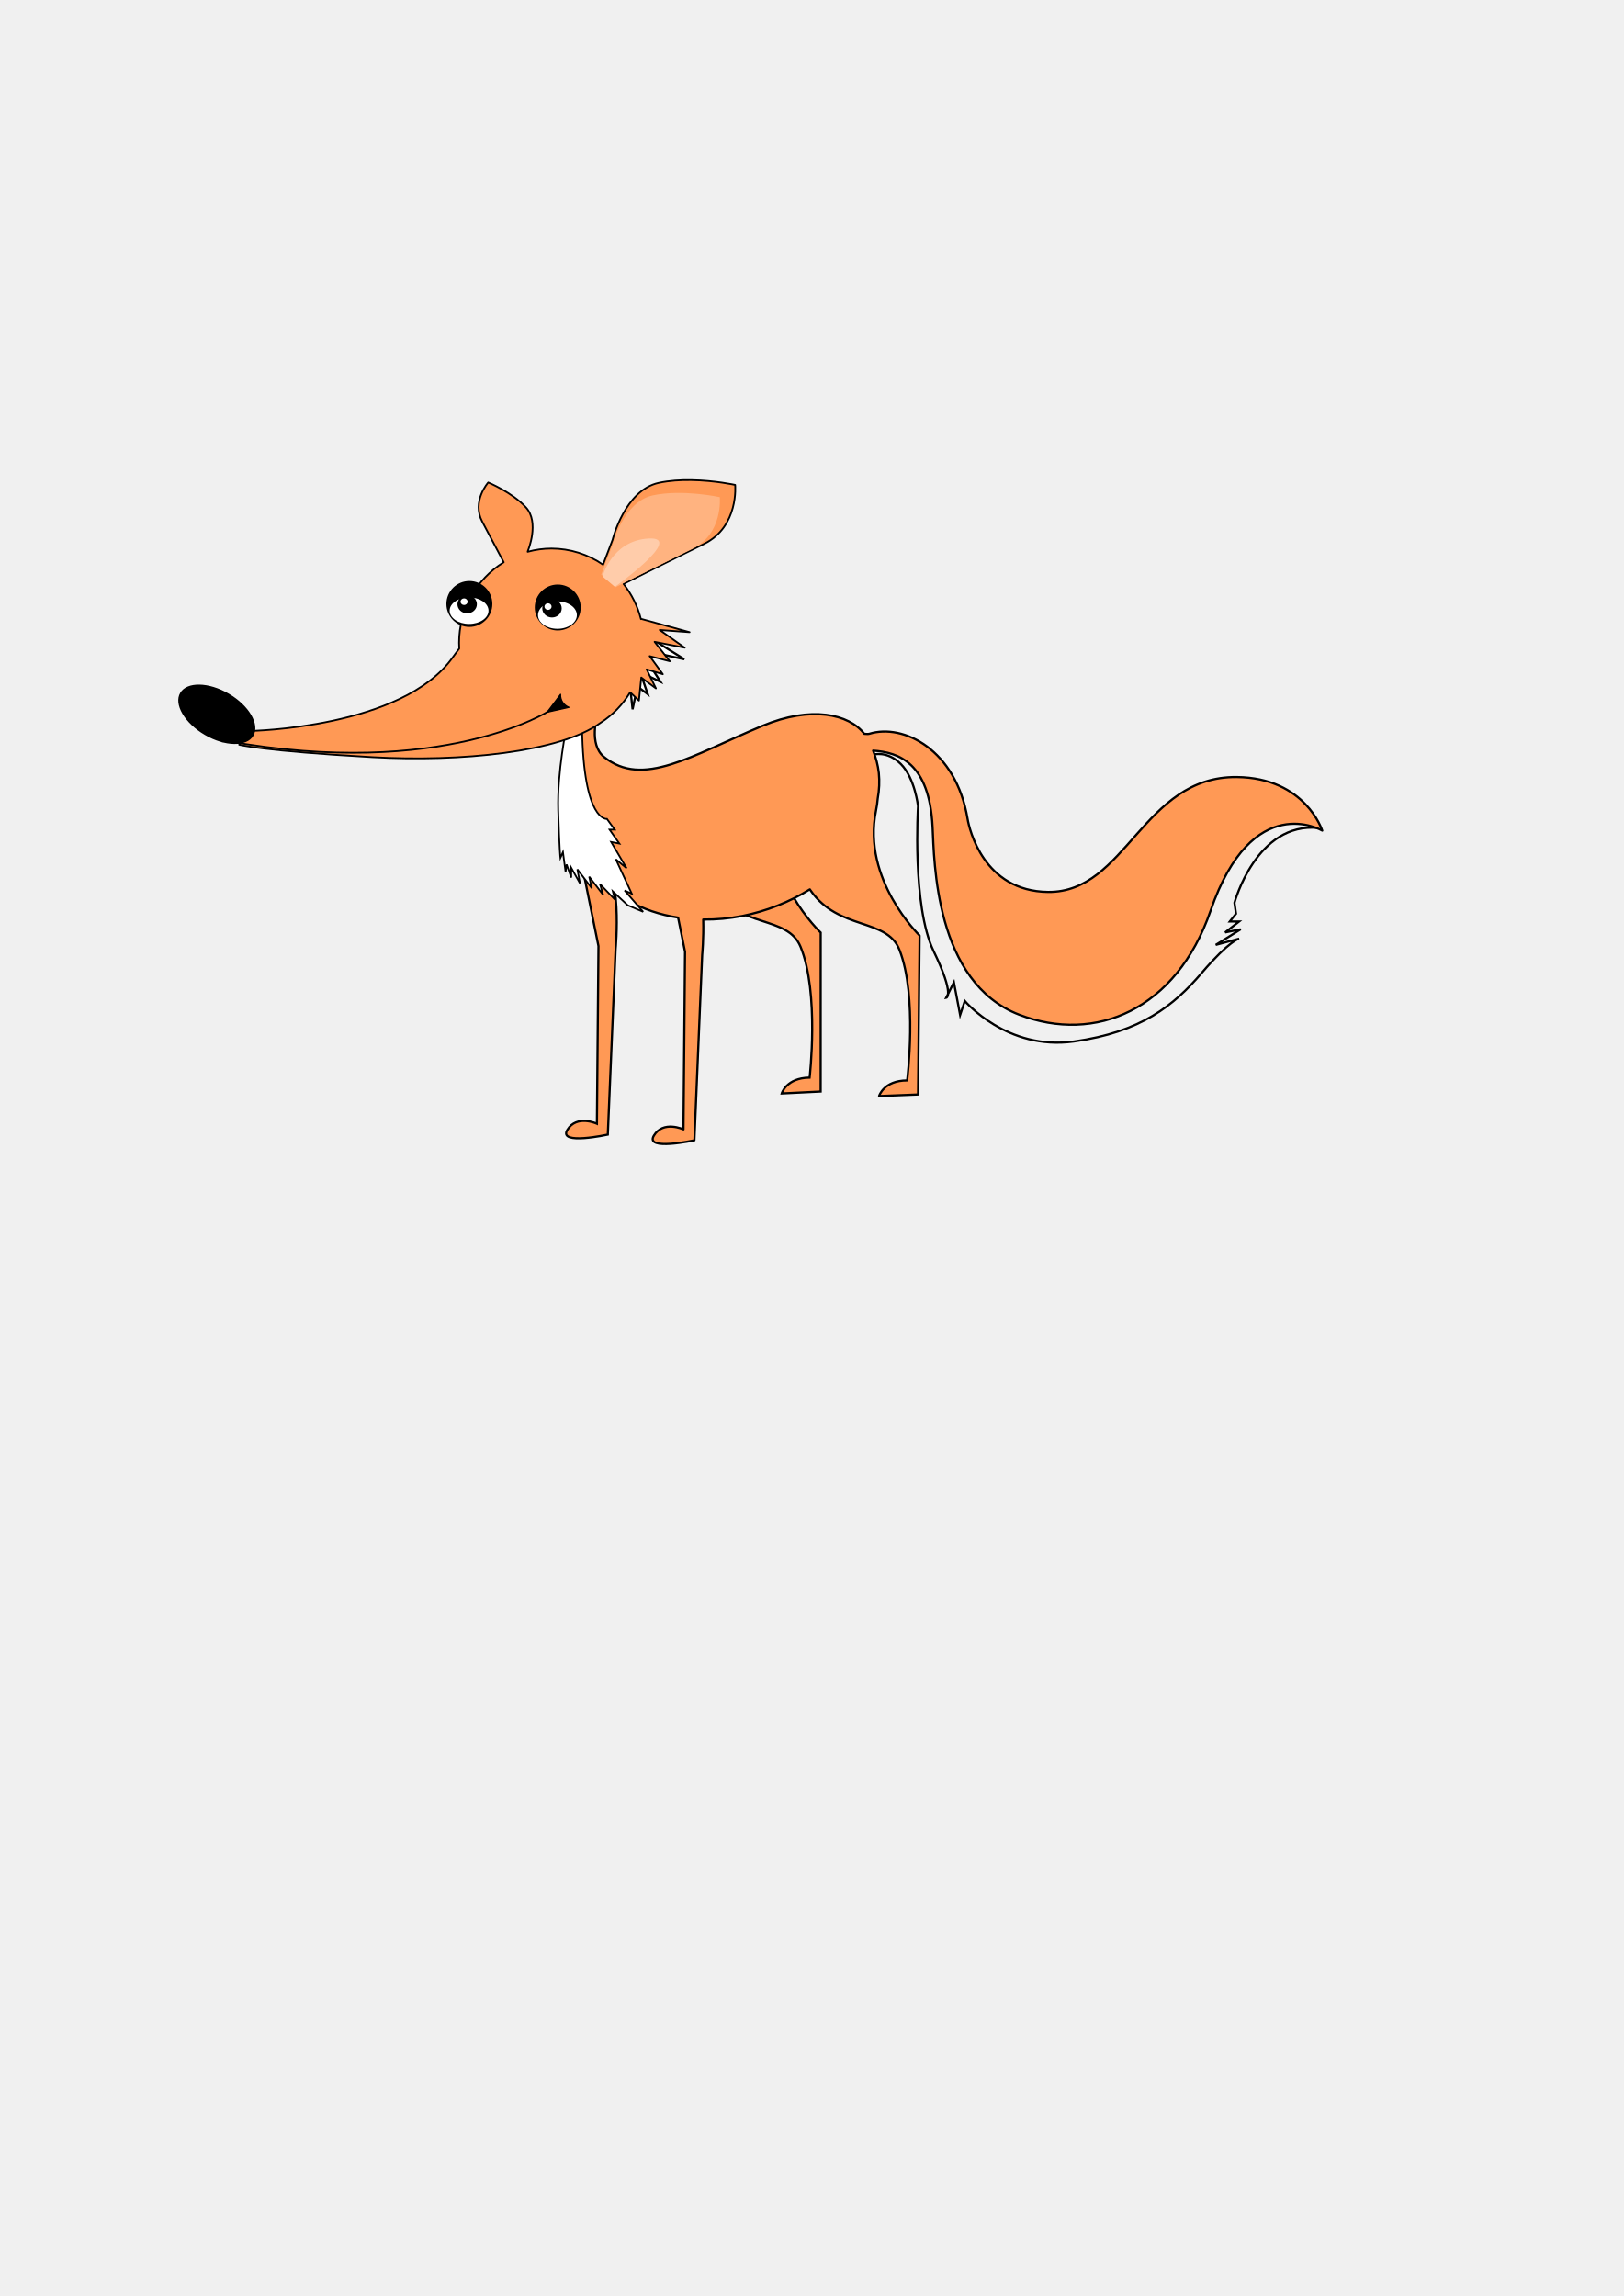
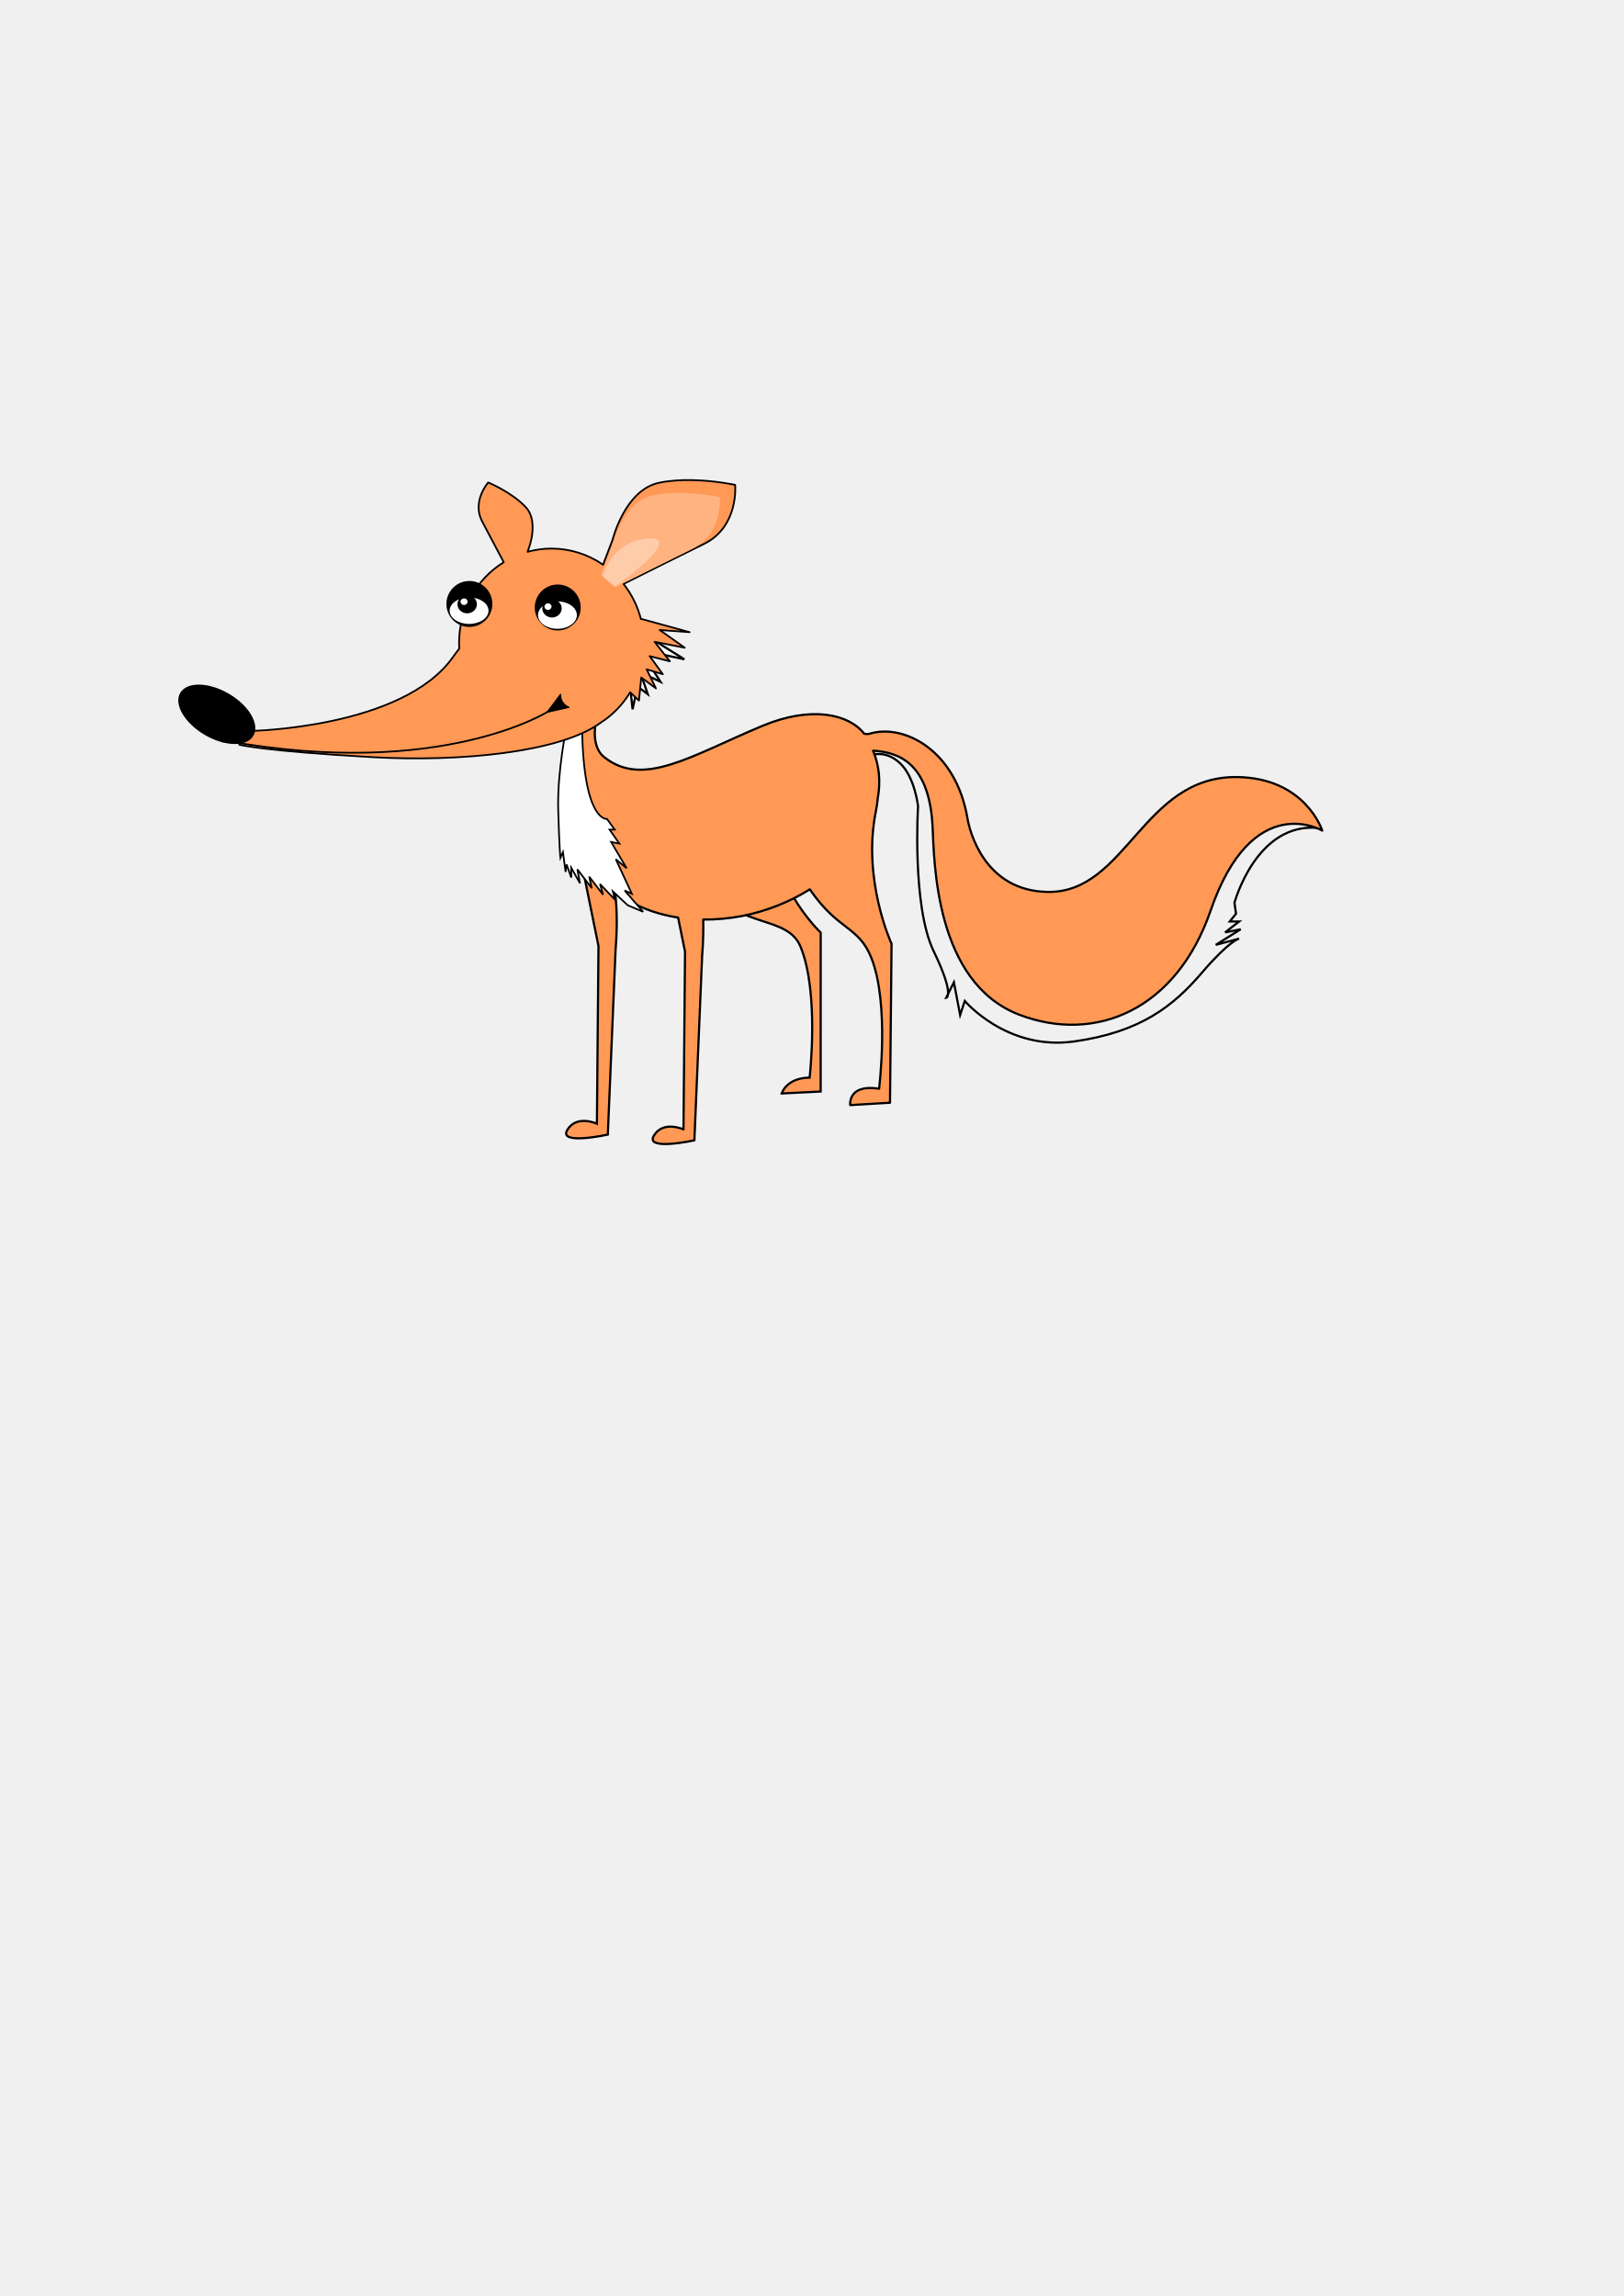
<svg xmlns="http://www.w3.org/2000/svg" width="210mm" height="297mm" viewBox="0 0 744.094 1052.362" id="svg2" version="1.1">
  <defs id="defs4">
    <marker orient="auto" refY="0.0" refX="0.0" id="marker9826" style="overflow:visible;">
      <path id="path9828" style="fill-rule:evenodd;stroke-width:0.625;stroke-linejoin:round;stroke:#000000;stroke-opacity:1;fill:#000000;fill-opacity:1" d="M 8.719,4.034 L -2.207,0.016 L 8.719,-4.002 C 6.973,-1.63 6.983,1.616 8.719,4.034 z " transform="scale(1.1) rotate(180) translate(1,0)" />
    </marker>
    <marker orient="auto" refY="0.0" refX="0.0" id="Arrow1Sstart" style="overflow:visible">
      <path id="path4170" d="M 0.0,0.0 L 5.0,-5.0 L -12.5,0.0 L 5.0,5.0 L 0.0,0.0 z " style="fill-rule:evenodd;stroke:#000000;stroke-width:1pt;stroke-opacity:1;fill:#ffffff;fill-opacity:1" transform="scale(0.2) translate(6,0)" />
    </marker>
    <marker orient="auto" refY="0.0" refX="0.0" id="Arrow2Lstart" style="overflow:visible">
      <path id="path4176" style="fill-rule:evenodd;stroke-width:0.625;stroke-linejoin:round;stroke:#000000;stroke-opacity:1;fill:#000000;fill-opacity:1" d="M 8.719,4.034 L -2.207,0.016 L 8.719,-4.002 C 6.973,-1.63 6.983,1.616 8.719,4.034 z " transform="scale(1.1) translate(1,0)" />
    </marker>
    <marker orient="auto" refY="0.0" refX="0.0" id="Club" style="overflow:visible">
      <path id="path4387" d="M -1.597,-7.098 C -3.486,-7.098 -5.024,-5.561 -5.024,-3.671 C -5.024,-3.015 -4.785,-2.444 -4.464,-1.923 C -4.503,-1.891 -4.544,-1.865 -4.581,-1.83 C -5.203,-2.685 -6.17,-3.275 -7.308,-3.275 C -9.197,-3.275 -10.734,-1.738 -10.734,0.151 C -10.734,2.04 -9.197,3.578 -7.308,3.578 C -6.314,3.578 -5.439,3.136 -4.814,2.459 C -4.938,2.814 -5.024,3.18 -5.024,3.578 C -5.024,5.467 -3.486,7.004 -1.597,7.004 C 0.292,7.004 1.829,5.467 1.829,3.578 C 1.829,2.784 1.514,2.084 1.06,1.503 C 2.415,1.766 3.772,2.297 4.766,3.834 C 4.028,3.096 3.554,1.753 3.554,-0.059 L 2.925,-0.105 L 3.507,-0.128 C 3.507,-1.94 3.958,-3.283 4.696,-4.021 C 3.737,-2.539 2.439,-1.995 1.13,-1.713 C 1.534,-2.275 1.829,-2.927 1.829,-3.671 C 1.829,-5.561 0.292,-7.098 -1.597,-7.098 z " style="fill-rule:evenodd;stroke:#000000;stroke-width:0.746pt;stroke-opacity:1;fill:#000000;fill-opacity:1" transform="scale(0.6)" />
    </marker>
    <marker orient="auto" refY="0.0" refX="0.0" id="DotL" style="overflow:visible">
      <path id="path4219" d="M -2.5,-1.0 C -2.5,1.76 -4.74,4.0 -7.5,4.0 C -10.26,4.0 -12.5,1.76 -12.5,-1.0 C -12.5,-3.76 -10.26,-6.0 -7.5,-6.0 C -4.74,-6.0 -2.5,-3.76 -2.5,-1.0 z " style="fill-rule:evenodd;stroke:#000000;stroke-width:1pt;stroke-opacity:1;fill:#000000;fill-opacity:1" transform="scale(0.8) translate(7.4, 1)" />
    </marker>
    <marker orient="auto" refY="0.0" refX="0.0" id="SemiCircleIn" style="overflow:visible">
      <path id="path4336" d="M -0.375,-0.046 C -0.375,2.714 1.865,4.954 4.625,4.954 L 4.625,-5.046 C 1.865,-5.046 -0.375,-2.806 -0.375,-0.046 z " style="fill-rule:evenodd;stroke:#000000;stroke-width:1pt;stroke-opacity:1;fill:#000000;fill-opacity:1" transform="scale(0.6)" />
    </marker>
    <marker orient="auto" refY="0.0" refX="0.0" id="Arrow1Mend" style="overflow:visible;">
      <path id="path4167" d="M 0.0,0.0 L 5.0,-5.0 L -12.5,0.0 L 5.0,5.0 L 0.0,0.0 z " style="fill-rule:evenodd;stroke:#000000;stroke-width:1pt;stroke-opacity:1;fill:#ffffff;fill-opacity:1" transform="scale(0.4) rotate(180) translate(10,0)" />
    </marker>
    <marker orient="auto" refY="0.0" refX="0.0" id="Arrow2Lend" style="overflow:visible;">
      <path id="path4179" style="fill-rule:evenodd;stroke-width:0.625;stroke-linejoin:round;stroke:#eb781e;stroke-opacity:1;fill:#ffffff;fill-opacity:1" d="M 8.719,4.034 L -2.207,0.016 L 8.719,-4.002 C 6.973,-1.63 6.983,1.616 8.719,4.034 z " transform="scale(1.1) rotate(180) translate(1,0)" />
    </marker>
    <marker orient="auto" refY="0.0" refX="0.0" id="DiamondLend" style="overflow:visible">
      <path id="path4255" d="M 0,-7.071 L -7.071,0 L 0,7.071 L 7.071,0 L 0,-7.071 z " style="fill-rule:evenodd;stroke:#000000;stroke-width:1pt;stroke-opacity:1;fill:#000000;fill-opacity:1" transform="scale(0.8) translate(-7,0)" />
    </marker>
    <marker orient="auto" refY="0.0" refX="0.0" id="EmptyTriangleInL" style="overflow:visible">
      <path id="path4309" d="M 5.77,0.0 L -2.88,5.0 L -2.88,-5.0 L 5.77,0.0 z " style="fill-rule:evenodd;fill:#ffffff;stroke:#000000;stroke-width:1pt;stroke-opacity:1" transform="scale(-0.8) translate(-6,0)" />
    </marker>
    <marker orient="auto" refY="0.0" refX="0.0" id="Tail" style="overflow:visible">
      <g id="g4194" transform="scale(-1.2)" style="stroke:#000000;stroke-opacity:1;fill:#000000;fill-opacity:1">
        <path id="path4196" d="M -3.805,-3.959 L 0.544,0" style="fill:#000000;fill-rule:evenodd;stroke:#000000;stroke-width:0.8;stroke-linecap:round;stroke-opacity:1;fill-opacity:1" />
        <path id="path4198" d="M -1.287,-3.959 L 3.062,0" style="fill:#000000;fill-rule:evenodd;stroke:#000000;stroke-width:0.8;stroke-linecap:round;stroke-opacity:1;fill-opacity:1" />
        <path id="path4200" d="M 1.305,-3.959 L 5.654,0" style="fill:#000000;fill-rule:evenodd;stroke:#000000;stroke-width:0.8;stroke-linecap:round;stroke-opacity:1;fill-opacity:1" />
        <path id="path4202" d="M -3.805,4.178 L 0.544,0.22" style="fill:#000000;fill-rule:evenodd;stroke:#000000;stroke-width:0.8;stroke-linecap:round;stroke-opacity:1;fill-opacity:1" />
        <path id="path4204" d="M -1.287,4.178 L 3.062,0.22" style="fill:#000000;fill-rule:evenodd;stroke:#000000;stroke-width:0.8;stroke-linecap:round;stroke-opacity:1;fill-opacity:1" />
        <path id="path4206" d="M 1.305,4.178 L 5.654,0.22" style="fill:#000000;fill-rule:evenodd;stroke:#000000;stroke-width:0.8;stroke-linecap:round;stroke-opacity:1;fill-opacity:1" />
      </g>
    </marker>
    <marker orient="auto" refY="0.0" refX="0.0" id="Arrow2Mend" style="overflow:visible;">
      <path id="path4185" style="fill-rule:evenodd;stroke-width:0.625;stroke-linejoin:round;stroke:#000000;stroke-opacity:1;fill:#000000;fill-opacity:1" d="M 8.719,4.034 L -2.207,0.016 L 8.719,-4.002 C 6.973,-1.63 6.983,1.616 8.719,4.034 z " transform="scale(0.6) rotate(180) translate(0,0)" />
    </marker>
    <marker orient="auto" refY="0.0" refX="0.0" id="marker4460" style="overflow:visible;">
      <path id="path4462" d="M 0.0,0.0 L 5.0,-5.0 L -12.5,0.0 L 5.0,5.0 L 0.0,0.0 z " style="fill-rule:evenodd;stroke:#000000;stroke-width:1pt;stroke-opacity:1;fill:#000000;fill-opacity:1" transform="scale(0.8) rotate(180) translate(12.5,0)" />
    </marker>
    <marker orient="auto" refY="0.0" refX="0.0" id="Arrow1Lstart" style="overflow:visible">
      <path id="path4158" d="M 0.0,0.0 L 5.0,-5.0 L -12.5,0.0 L 5.0,5.0 L 0.0,0.0 z " style="fill-rule:evenodd;stroke:#000000;stroke-width:1pt;stroke-opacity:1;fill:#000000;fill-opacity:1" transform="scale(0.8) translate(12.5,0)" />
    </marker>
    <marker orient="auto" refY="0.0" refX="0.0" id="Arrow1Lend" style="overflow:visible;">
      <path id="path4161" d="M 0.0,0.0 L 5.0,-5.0 L -12.5,0.0 L 5.0,5.0 L 0.0,0.0 z " style="fill-rule:evenodd;stroke:#000000;stroke-width:1pt;stroke-opacity:1;fill:#000000;fill-opacity:1" transform="scale(0.8) rotate(180) translate(12.5,0)" />
    </marker>
  </defs>
  <g id="layer1">
    <path style="fill:none;fill-rule:evenodd;stroke:#000000;stroke-width:1px;stroke-linecap:butt;stroke-linejoin:miter;stroke-opacity:1" d="m 400,345.934 c 0,0 6.429,-2.143 12.857,4.286 6.429,6.429 7.857,19.286 7.857,19.286 0,0 -2.857,45.714 7.143,66.429 10,20.714 5.714,21.429 5.714,21.429 l 3.571,-7.143 2.857,15 2.143,-6.429 c 0,0 19.286,22.857 50,18.571 30.714,-4.286 45.714,-16.429 58.571,-31.429 12.857,-15 17.143,-15.714 17.143,-15.714 l -10.714,2.857 11.429,-7.143 -7.143,1.429 6.429,-5 -4.286,0 2.857,-3.571 -0.714,-5 c 0,0 10,-37.143 38.571,-34.286 -15,-16.429 -33.571,-11.429 -33.571,-11.429 l -54.286,62.857 -55,7.857 L 435.714,383.076 425,350.219 l -16.429,-9.286 -17.143,0.714 z" id="path11751" />
    <path style="fill:#ff9955;fill-opacity:1;fill-rule:evenodd;stroke:#000000;stroke-width:1px;stroke-linecap:butt;stroke-linejoin:miter;stroke-opacity:1" d="m 325.57,372.208 c 0,0 33.502,-18.709 29.985,-1.716 -6.525,31.523 20.548,56.948 20.548,56.948 l -0.015,72.861 -17.849,0.886 c 0,0 2.05,-7.163 12.788,-7.266 0,0 4.518,-38.848 -4.147,-59.963 -5.977,-14.562 -27.938,-8.304 -40.973,-26.751 -28.795,-40.751 -0.336,-34.998 -0.336,-34.998 z" id="path11728-7" />
    <path style="fill:#ff9955;fill-opacity:1;fill-rule:evenodd;stroke:#000000;stroke-width:1px;stroke-linecap:butt;stroke-linejoin:miter;stroke-opacity:1" d="m 264.972,387.901 9.286,45.714 -0.714,81.429 c 0,0 -9.286,-4.286 -13.571,2.857 -4.286,7.143 18.571,2.143 18.571,2.143 l 3.571,-85 c 0,0 3.571,-37.143 -7.857,-42.857 -11.429,-5.714 -9.286,-4.286 -9.286,-4.286 z" id="path11711" />
-     <path style="fill:#ff9955;fill-opacity:1;stroke:#000000;stroke-width:1;stroke-linejoin:round;stroke-miterlimit:4;stroke-dasharray:none;stroke-dashoffset:0;stroke-opacity:1" d="m 349.461,332.67 c -32.758,13.671 -54.886,28.671 -72.685,14.256 -7.114,-5.761 -3.041,-19.053 -3.041,-19.053 1.718,-2.24 -11.395,5.646 -11.395,5.646 0,0 -4.413,48.467 7.596,62.107 0.873,0.991 1.711,1.893 2.531,2.754 7.635,11.622 21.389,19.593 38.283,22.188 l 3.182,15.666 -0.715,81.428 c 0,0 -9.285,-4.285 -13.57,2.857 -4.286,7.143 18.57,2.143 18.57,2.143 l 3.572,-85 c 0,0 0.708,-7.459 0.473,-16.199 5.908,0.072 11.936,-0.479 17.928,-1.637 11.004,-2.188 21.617,-6.375 30.936,-12.203 0.103,0.151 0.198,0.301 0.303,0.453 12.857,18.571 34.878,12.524 40.715,27.143 8.463,21.197 3.572,60 3.572,60 -10.738,2e-5 -12.857,7.143 -12.857,7.143 l 17.857,-0.713 0.713,-72.857 c 0,0 -26.469,-25.608 -20,-57.143 0.413,-2.016 0.664,-3.866 0.799,-5.594 0.73,-3.988 0.899,-7.953 0.504,-11.82 -0.41,-3.512 -1.286,-6.92 -2.613,-10.174 11.648,0.758 25.793,5.44 27.26,35.006 0.771,15.539 0.983,71.249 39.76,86.043 34.689,13.235 71.907,-2.056 87.629,-47.686 19.203,-55.731 51.182,-36.717 51.182,-36.717 0,0 -7.663,-24.239 -39.217,-24.543 -43.028,-0.415 -50.54,53.028 -86.432,52.645 -29.557,-0.316 -36.1,-28.748 -36.889,-33.473 -5.309,-31.794 -29.454,-43.799 -44.979,-39.018 -0.804,0.248 -1.615,0.001 -2.363,0.029 -7.017,-9.094 -24.329,-12.976 -46.608,-3.678 z" id="path10159" />
+     <path style="fill:#ff9955;fill-opacity:1;stroke:#000000;stroke-width:1;stroke-linejoin:round;stroke-miterlimit:4;stroke-dasharray:none;stroke-dashoffset:0;stroke-opacity:1" d="m 349.461,332.67 c -32.758,13.671 -54.886,28.671 -72.685,14.256 -7.114,-5.761 -3.041,-19.053 -3.041,-19.053 1.718,-2.24 -11.395,5.646 -11.395,5.646 0,0 -4.413,48.467 7.596,62.107 0.873,0.991 1.711,1.893 2.531,2.754 7.635,11.622 21.389,19.593 38.283,22.188 l 3.182,15.666 -0.715,81.428 c 0,0 -9.285,-4.285 -13.57,2.857 -4.286,7.143 18.57,2.143 18.57,2.143 l 3.572,-85 c 0,0 0.708,-7.459 0.473,-16.199 5.908,0.072 11.936,-0.479 17.928,-1.637 11.004,-2.188 21.617,-6.375 30.936,-12.203 0.103,0.151 0.198,0.301 0.303,0.453 12.857,18.571 22.023,16.305 27.86,30.924 8.463,21.197 3.572,60 3.572,60 -14.519,-2.269 -13.236,7.521 -13.236,7.521 l 18.236,-1.091 0.713,-72.857 c 0,0 -13.614,-29.389 -7.145,-60.924 0.413,-2.016 0.664,-3.866 0.799,-5.594 0.73,-3.988 0.899,-7.953 0.504,-11.82 -0.41,-3.512 -1.286,-6.92 -2.613,-10.174 11.648,0.758 25.793,5.44 27.26,35.006 0.771,15.539 0.983,71.249 39.76,86.043 34.689,13.235 71.907,-2.056 87.629,-47.686 19.203,-55.731 51.182,-36.717 51.182,-36.717 0,0 -7.663,-24.239 -39.217,-24.543 -43.028,-0.415 -50.54,53.028 -86.432,52.645 -29.557,-0.316 -36.1,-28.748 -36.889,-33.473 -5.309,-31.794 -29.454,-43.799 -44.979,-39.018 -0.804,0.248 -1.615,0.001 -2.363,0.029 -7.017,-9.094 -24.329,-12.976 -46.608,-3.678 z" id="path10159" />
    <path style="fill:#ffffff;fill-opacity:1;fill-rule:evenodd;stroke:#000000;stroke-width:0.788px;stroke-linecap:butt;stroke-linejoin:miter;stroke-opacity:1" d="m 259.7,332.834 c 0,0 -4.407,20.773 -3.886,38.502 0.521,17.729 1.004,21.877 1.004,21.877 l 1.168,-2.647 1.202,9.048 0.46,-3.398 2.133,6.025 -0.013,-4.527 4.017,7.147 -1.194,-6.407 6.608,8.643 -1.191,-5.276 6.372,8.267 -1.425,-4.897 6.839,7.133 -0.951,-3.768 6.836,6.378 7.062,2.981 -8.492,-9.765 3.296,1.492 -7.334,-15.807 4.949,4.124 -7.088,-12.036 3.764,0.735 -4.485,-6.39 2.351,-0.012 -3.541,-4.886 c 0,0 -10.81,1.565 -11.406,-41.818 z" id="path11882" />
    <path style="fill:#ffffff;fill-rule:evenodd;stroke:#000000;stroke-width:1;stroke-linecap:butt;stroke-linejoin:miter;stroke-miterlimit:4;stroke-dasharray:none;stroke-opacity:1" d="m 291.937,288.632 21.68,13.554 -20.377,-4.412 9.43,14.699 -9.269,-4.327 3.451,10.029 -4.739,-3.558 -2.22,10.489 -1.5,-13.826 z" id="path11884" />
    <path style="fill:#ff9955;fill-opacity:1;stroke:#000000;stroke-width:0.802;stroke-linejoin:round;stroke-miterlimit:4;stroke-dasharray:none;stroke-dashoffset:0;stroke-opacity:1" d="m 316.883,220.042 c -4.914,-0.08 -10.159,0.225 -15.019,1.275 -15.552,3.36 -21.127,26.05 -21.127,26.05 l -4.37,11.46 a 42.374,43.233 0 0 0 -23.613,-7.401 42.374,43.233 0 0 0 -10.948,1.486 l 0.157,-0.561 c 0,0 5.379,-12.913 -0.949,-19.807 -6.327,-6.894 -17.281,-11.402 -17.281,-11.402 0,0 -7.709,8.669 -2.717,17.988 3.535,6.597 7.376,13.903 9.828,18.573 a 42.374,43.233 0 0 0 -20.465,36.955 42.374,43.233 0 0 0 0.091,2.629 c -0.986,1.257 -1.971,2.566 -2.955,3.957 -23.024,32.561 -92.764,33.785 -92.764,33.785 l -5.154,6.299 c 0,0 10.308,2.863 61.271,5.726 39.928,2.243 85.825,-2.193 104.383,-15.784 a 42.374,43.233 0 0 0 13.527,-13.949 l 4.035,3.78 1.066,-10.563 6.711,4.973 -4.251,-8.713 7.423,2.225 -6.038,-8.284 9.249,2.36 -6.99,-8.915 13.813,2.695 -11.474,-8.125 13.694,1.007 -22.231,-6.114 -0.056,0.125 a 42.374,43.233 0 0 0 -7.971,-16.127 c 4.707,-2.362 22.644,-11.358 36.847,-18.329 16.154,-7.929 14.295,-27.066 14.295,-27.066 0,0 -9.21,-2.028 -20.02,-2.203 z" id="path10106" />
    <path style="fill:none;fill-rule:evenodd;stroke:#000000;stroke-width:0.802;stroke-linecap:butt;stroke-linejoin:round;stroke-miterlimit:4;stroke-dasharray:none;stroke-dashoffset:0;stroke-opacity:1;marker-start:url(#marker9826);marker-mid:url(#Arrow1Mend);marker-end:url(#Arrow1Sstart)" d="m 251.608,325.865 c 0,0 -48.673,31.494 -147.737,13.743" id="path3352" />
    <circle style="fill:#000000;stroke-width:1;stroke-miterlimit:4;stroke-dasharray:none;stroke-dashoffset:0" id="path5632" cx="255.592" cy="278.44" r="10.528" />
    <ellipse style="fill:#ffffff;stroke-width:1;stroke-miterlimit:4;stroke-dasharray:none;stroke-dashoffset:0" id="path5634" cx="255.455" cy="281.931" rx="8.908" ry="6.276" />
    <ellipse style="fill:#000000;stroke-width:1;stroke-miterlimit:4;stroke-dasharray:none;stroke-dashoffset:0" id="path5632-4" cx="251.168" cy="232.335" rx="19.435" ry="10.932" transform="matrix(0.8629643,0.505265,-0.505265,0.8629643,0,0)" />
    <circle style="fill:#000000;stroke-width:1;stroke-miterlimit:4;stroke-dasharray:none;stroke-dashoffset:0" id="path5632-7" cx="215.102" cy="276.821" r="10.528" />
    <ellipse style="fill:#ffffff;stroke-width:1;stroke-miterlimit:4;stroke-dasharray:none;stroke-dashoffset:0" id="path5634-3" cx="214.964" cy="279.906" rx="8.908" ry="6.074" />
    <ellipse style="fill:#000000;stroke-width:1;stroke-miterlimit:4;stroke-dasharray:none;stroke-dashoffset:0" id="path5634-3-3" cx="214.089" cy="276.947" rx="4.454" ry="4.176" />
    <ellipse style="fill:#000000;stroke-width:1;stroke-miterlimit:4;stroke-dasharray:none;stroke-dashoffset:0" id="path5634-3-3-1" cx="252.96" cy="278.845" rx="4.454" ry="4.176" />
    <ellipse style="fill:#ffffff;stroke-width:1;stroke-miterlimit:4;stroke-dasharray:none;stroke-dashoffset:0" id="path5634-3-3-2" cx="212.672" cy="275.783" rx="1.62" ry="1.518" />
    <ellipse style="fill:#ffffff;stroke-width:1;stroke-miterlimit:4;stroke-dasharray:none;stroke-dashoffset:0" id="path5634-3-3-2-2" cx="251.138" cy="278.035" rx="1.62" ry="1.518" />
    <path style="fill:#ffb380;fill-opacity:1;fill-rule:evenodd;stroke:none;stroke-width:1px;stroke-linecap:butt;stroke-linejoin:miter;stroke-opacity:1" d="m 280.672,249.863 c 0,0 4.882,-19.872 18.502,-22.814 13.62,-2.942 30.686,0.814 30.686,0.814 0,0 1.627,16.76 -12.52,23.704 -14.148,6.944 -35.246,17.543 -35.246,17.543 l -6.572,-5.749 z" id="path10108-3" />
    <path style="fill:#ffccaa;fill-rule:evenodd;stroke:none;stroke-width:1px;stroke-linecap:butt;stroke-linejoin:miter;stroke-opacity:1" d="m 276.131,264.207 c 0,0 4.248,-16.463 21.136,-17.388 16.888,-0.926 -15.472,22.138 -15.472,22.138 z" id="path10125" />
  </g>
</svg>
